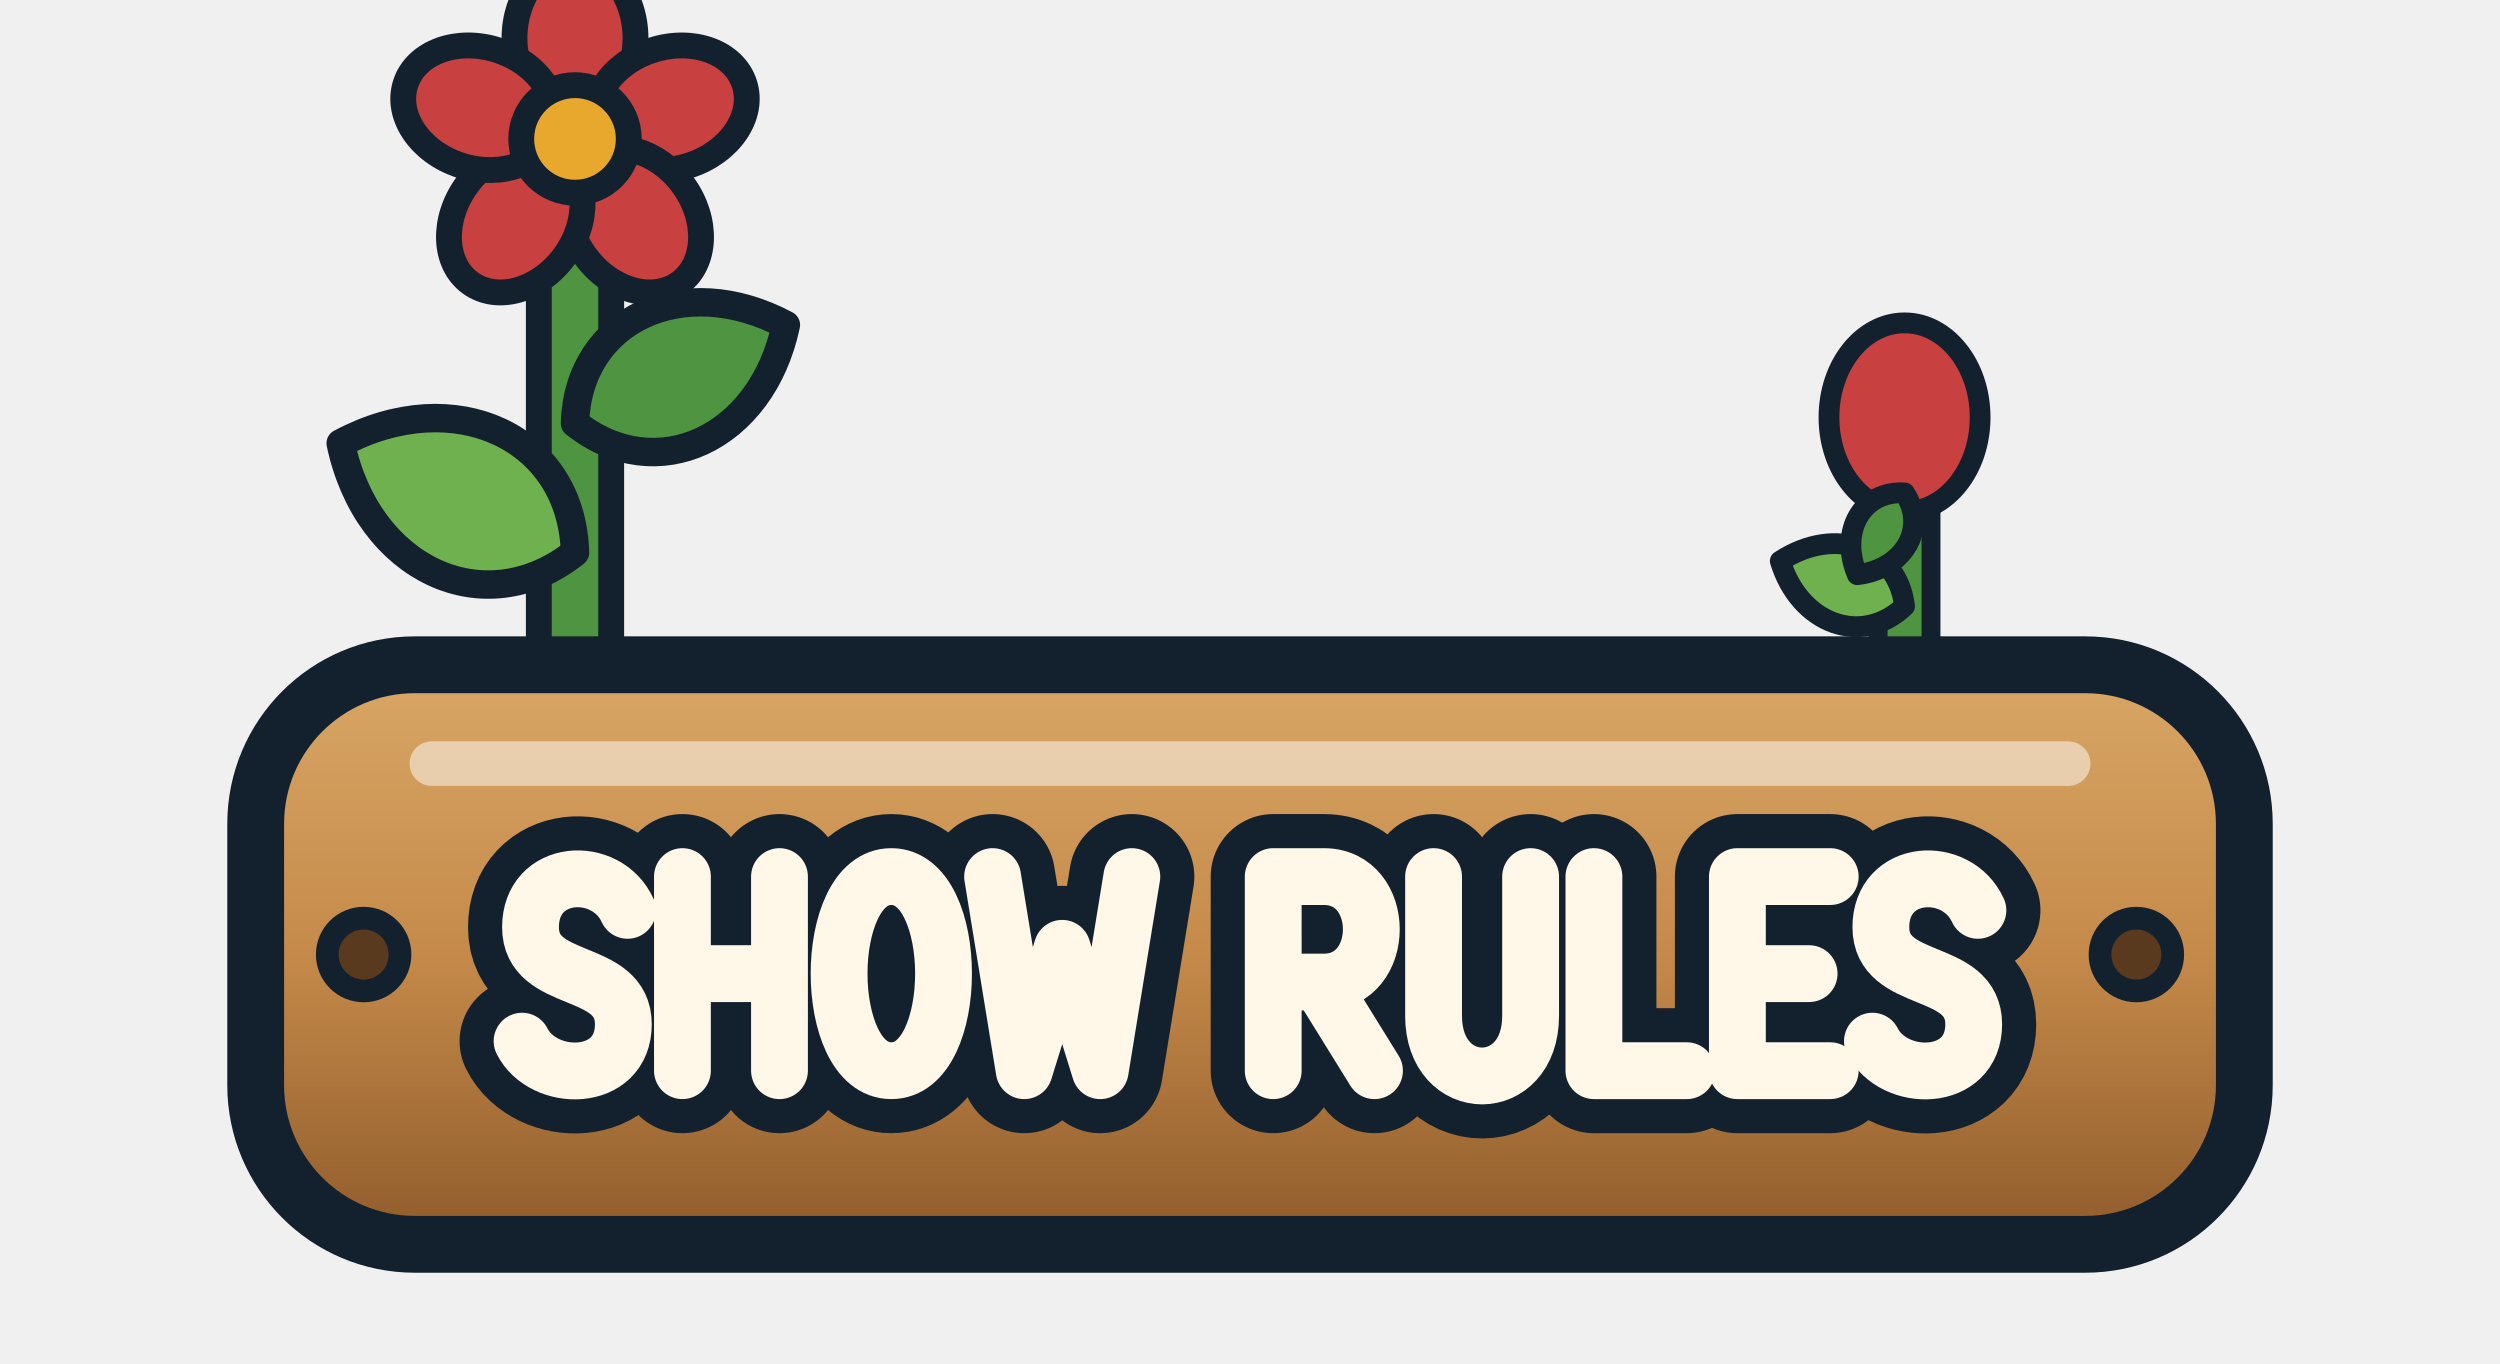
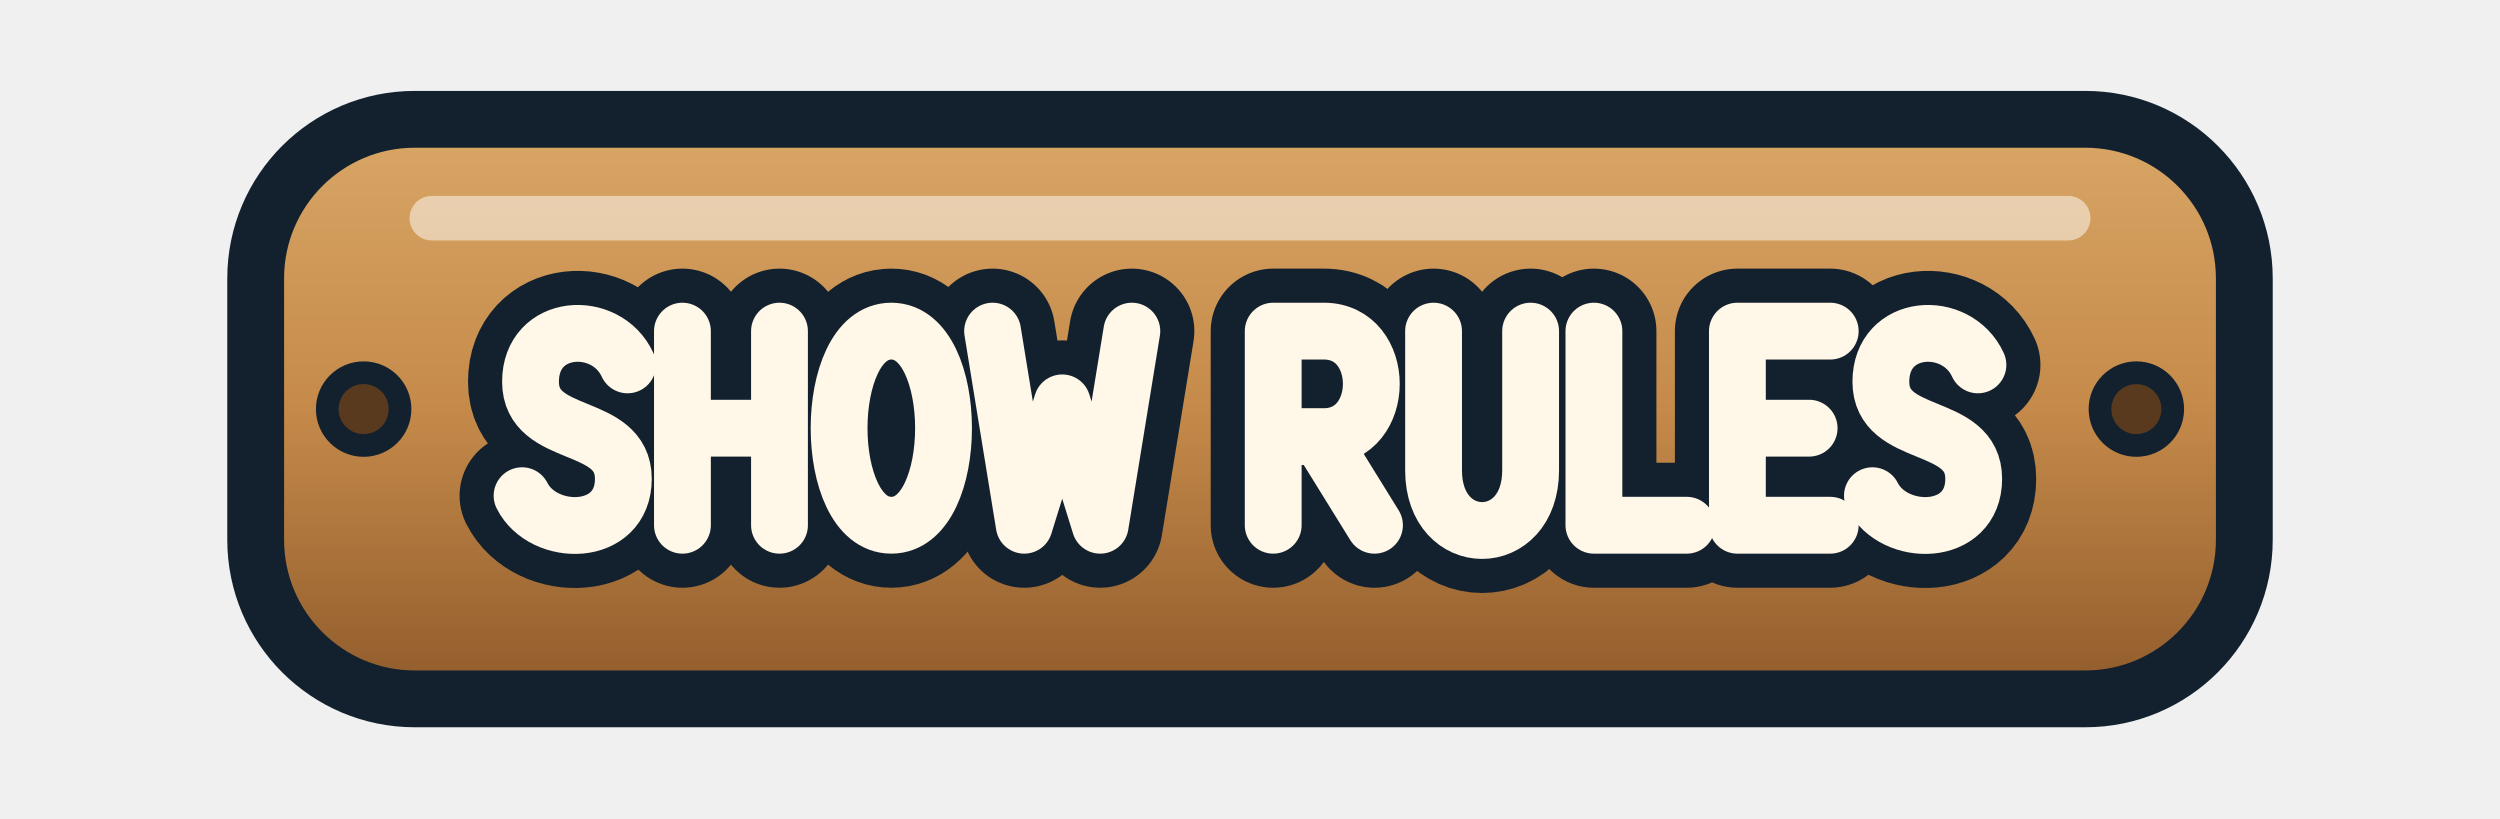
- <svg xmlns="http://www.w3.org/2000/svg" viewBox="0 0 220 120" width="220" height="120">
+ <svg xmlns="http://www.w3.org/2000/svg" viewBox="0 0 220 72" width="220" height="72">
  <defs>
    <linearGradient id="g" x1="0" y1="0" x2="0" y2="1">
      <stop offset="0" stop-color="#d9a766" />
      <stop offset="0.5" stop-color="#c58a4a" />
      <stop offset="1" stop-color="#8f5b2b" />
    </linearGradient>
  </defs>
-   <g transform="translate(50.6 60) rotate(0) scale(1.1375) translate(-32 -62)">
-     <g stroke-linejoin="round" stroke-linecap="round">
-       <path d="M32 62 V26" fill="none" stroke="#13212e" stroke-width="7.6" />
-       <path d="M32 62 V26" fill="none" stroke="#4f9440" stroke-width="3.6" />
-       <path d="M0 0 C4 -8, 14 -8, 20 0 C14 8, 4 8, 0 0 Z" transform="translate(32 52) rotate(205)" fill="#6fb04f" stroke="#13212e" stroke-width="2.2" />
-       <path d="M0 0 C3.6 -7.2, 12.6 -7.2, 18 0 C12.6 7.2, 3.6 7.2, 0 0 Z" transform="translate(32 42) rotate(-25)" fill="#4f9440" stroke="#13212e" stroke-width="2.2" />
-       <ellipse cx="32" cy="12.2" rx="5.98" ry="4.68" transform="rotate(-90 32 12.2)" fill="#c8403f" stroke="#13212e" stroke-width="2" />
-       <ellipse cx="39.418" cy="17.59" rx="5.98" ry="4.68" transform="rotate(-18 39.4182 17.5897)" fill="#c8403f" stroke="#13212e" stroke-width="2" />
-       <ellipse cx="36.585" cy="26.31" rx="5.98" ry="4.68" transform="rotate(54 36.5847 26.3103)" fill="#c8403f" stroke="#13212e" stroke-width="2" />
-       <ellipse cx="27.415" cy="26.31" rx="5.98" ry="4.68" transform="rotate(126 27.4153 26.3103)" fill="#c8403f" stroke="#13212e" stroke-width="2" />
-       <ellipse cx="24.582" cy="17.59" rx="5.98" ry="4.68" transform="rotate(198 24.5818 17.5897)" fill="#c8403f" stroke="#13212e" stroke-width="2" />
-       <circle cx="32" cy="20" r="4.16" fill="#e8a82e" stroke="#13212e" stroke-width="2" />
-     </g>
-   </g>
-   <g transform="translate(167.6 60) rotate(0) scale(0.83125) translate(-32 -62)">
-     <g stroke-linejoin="round" stroke-linecap="round">
-       <path d="M32 62 V40" fill="none" stroke="#13212e" stroke-width="7.6" />
-       <path d="M32 62 V40" fill="none" stroke="#4f9440" stroke-width="3.6" />
-       <path d="M0 0 C2.8 -5.6, 9.8 -5.6, 14 0 C9.8 5.6, 2.8 5.6, 0 0 Z" transform="translate(32 54) rotate(200)" fill="#6fb04f" stroke="#13212e" stroke-width="2.2" />
-       <ellipse cx="32" cy="34" rx="8" ry="10" transform="rotate(0 32 34)" fill="#c8403f" stroke="#13212e" stroke-width="2.2" />
-       <path d="M0 0 C2 -4, 7 -4, 10 0 C7 4, 2 4, 0 0 Z" transform="translate(32 42) rotate(120)" fill="#4f9440" stroke="#13212e" stroke-width="2.2" />
-     </g>
-   </g>
-   <rect x="22.5" y="58.5" width="175" height="51" rx="14" fill="url(#g)" stroke="#13212e" stroke-width="5" />
-   <path d="M38 67.2 H182" stroke="#fff" stroke-width="3.92" stroke-linecap="round" opacity="0.5" />
-   <circle cx="32" cy="84" r="3.2" fill="#5a3a1e" stroke="#13212e" stroke-width="2" />
-   <circle cx="188" cy="84" r="3.2" fill="#5a3a1e" stroke="#13212e" stroke-width="2" />
-   <g transform="translate(45.2 76.3963) scale(0.185673)" fill="none" stroke-linejoin="round" stroke-linecap="round">
+   <rect x="22.5" y="10.5" width="175" height="51" rx="14" fill="url(#g)" stroke="#13212e" stroke-width="5" />
+   <path d="M38 19.2 H182" stroke="#fff" stroke-width="3.92" stroke-linecap="round" opacity="0.5" />
+   <circle cx="32" cy="36" r="3.2" fill="#5a3a1e" stroke="#13212e" stroke-width="2" />
+   <circle cx="188" cy="36" r="3.2" fill="#5a3a1e" stroke="#13212e" stroke-width="2" />
+   <g transform="translate(45.2 28.3963) scale(0.185673)" fill="none" stroke-linejoin="round" stroke-linecap="round">
    <g stroke="#13212e" stroke-width="59.244">
      <path d="M54 20 C44 -2 8 0 8 28 C8 56 52 46 52 74 C52 102 14 102 4 82" transform="translate(0 0) scale(1)" />
      <path d="M8 4 V96 M54 4 V96 M8 50 H54" transform="translate(72 0) scale(1)" />
      <path d="M31 4 C-2 4 -2 96 31 96 C64 96 64 4 31 4 Z" transform="translate(148 0) scale(1)" />
      <path d="M3 4 L18 96 L36 38 L54 96 L69 4" transform="translate(224 0) scale(1)" />
      <path d="M8 96 V4 H32 C62 4 62 54 32 54 H8 M30 54 L56 96" transform="translate(352 0) scale(1)" />
      <path d="M8 4 V70 C8 108 54 108 54 70 V4" transform="translate(428 0) scale(1)" />
      <path d="M8 4 V96 H52" transform="translate(504 0) scale(1)" />
      <path d="M52 4 H8 V96 H52 M8 50 H42" transform="translate(572 0) scale(1)" />
      <path d="M54 20 C44 -2 8 0 8 28 C8 56 52 46 52 74 C52 102 14 102 4 82" transform="translate(640 0) scale(1)" />
    </g>
    <g stroke="#fff7e8" stroke-width="26.929">
      <path d="M54 20 C44 -2 8 0 8 28 C8 56 52 46 52 74 C52 102 14 102 4 82" transform="translate(0 0) scale(1)" />
      <path d="M8 4 V96 M54 4 V96 M8 50 H54" transform="translate(72 0) scale(1)" />
      <path d="M31 4 C-2 4 -2 96 31 96 C64 96 64 4 31 4 Z" transform="translate(148 0) scale(1)" />
      <path d="M3 4 L18 96 L36 38 L54 96 L69 4" transform="translate(224 0) scale(1)" />
      <path d="M8 96 V4 H32 C62 4 62 54 32 54 H8 M30 54 L56 96" transform="translate(352 0) scale(1)" />
      <path d="M8 4 V70 C8 108 54 108 54 70 V4" transform="translate(428 0) scale(1)" />
      <path d="M8 4 V96 H52" transform="translate(504 0) scale(1)" />
      <path d="M52 4 H8 V96 H52 M8 50 H42" transform="translate(572 0) scale(1)" />
      <path d="M54 20 C44 -2 8 0 8 28 C8 56 52 46 52 74 C52 102 14 102 4 82" transform="translate(640 0) scale(1)" />
    </g>
  </g>
</svg>
